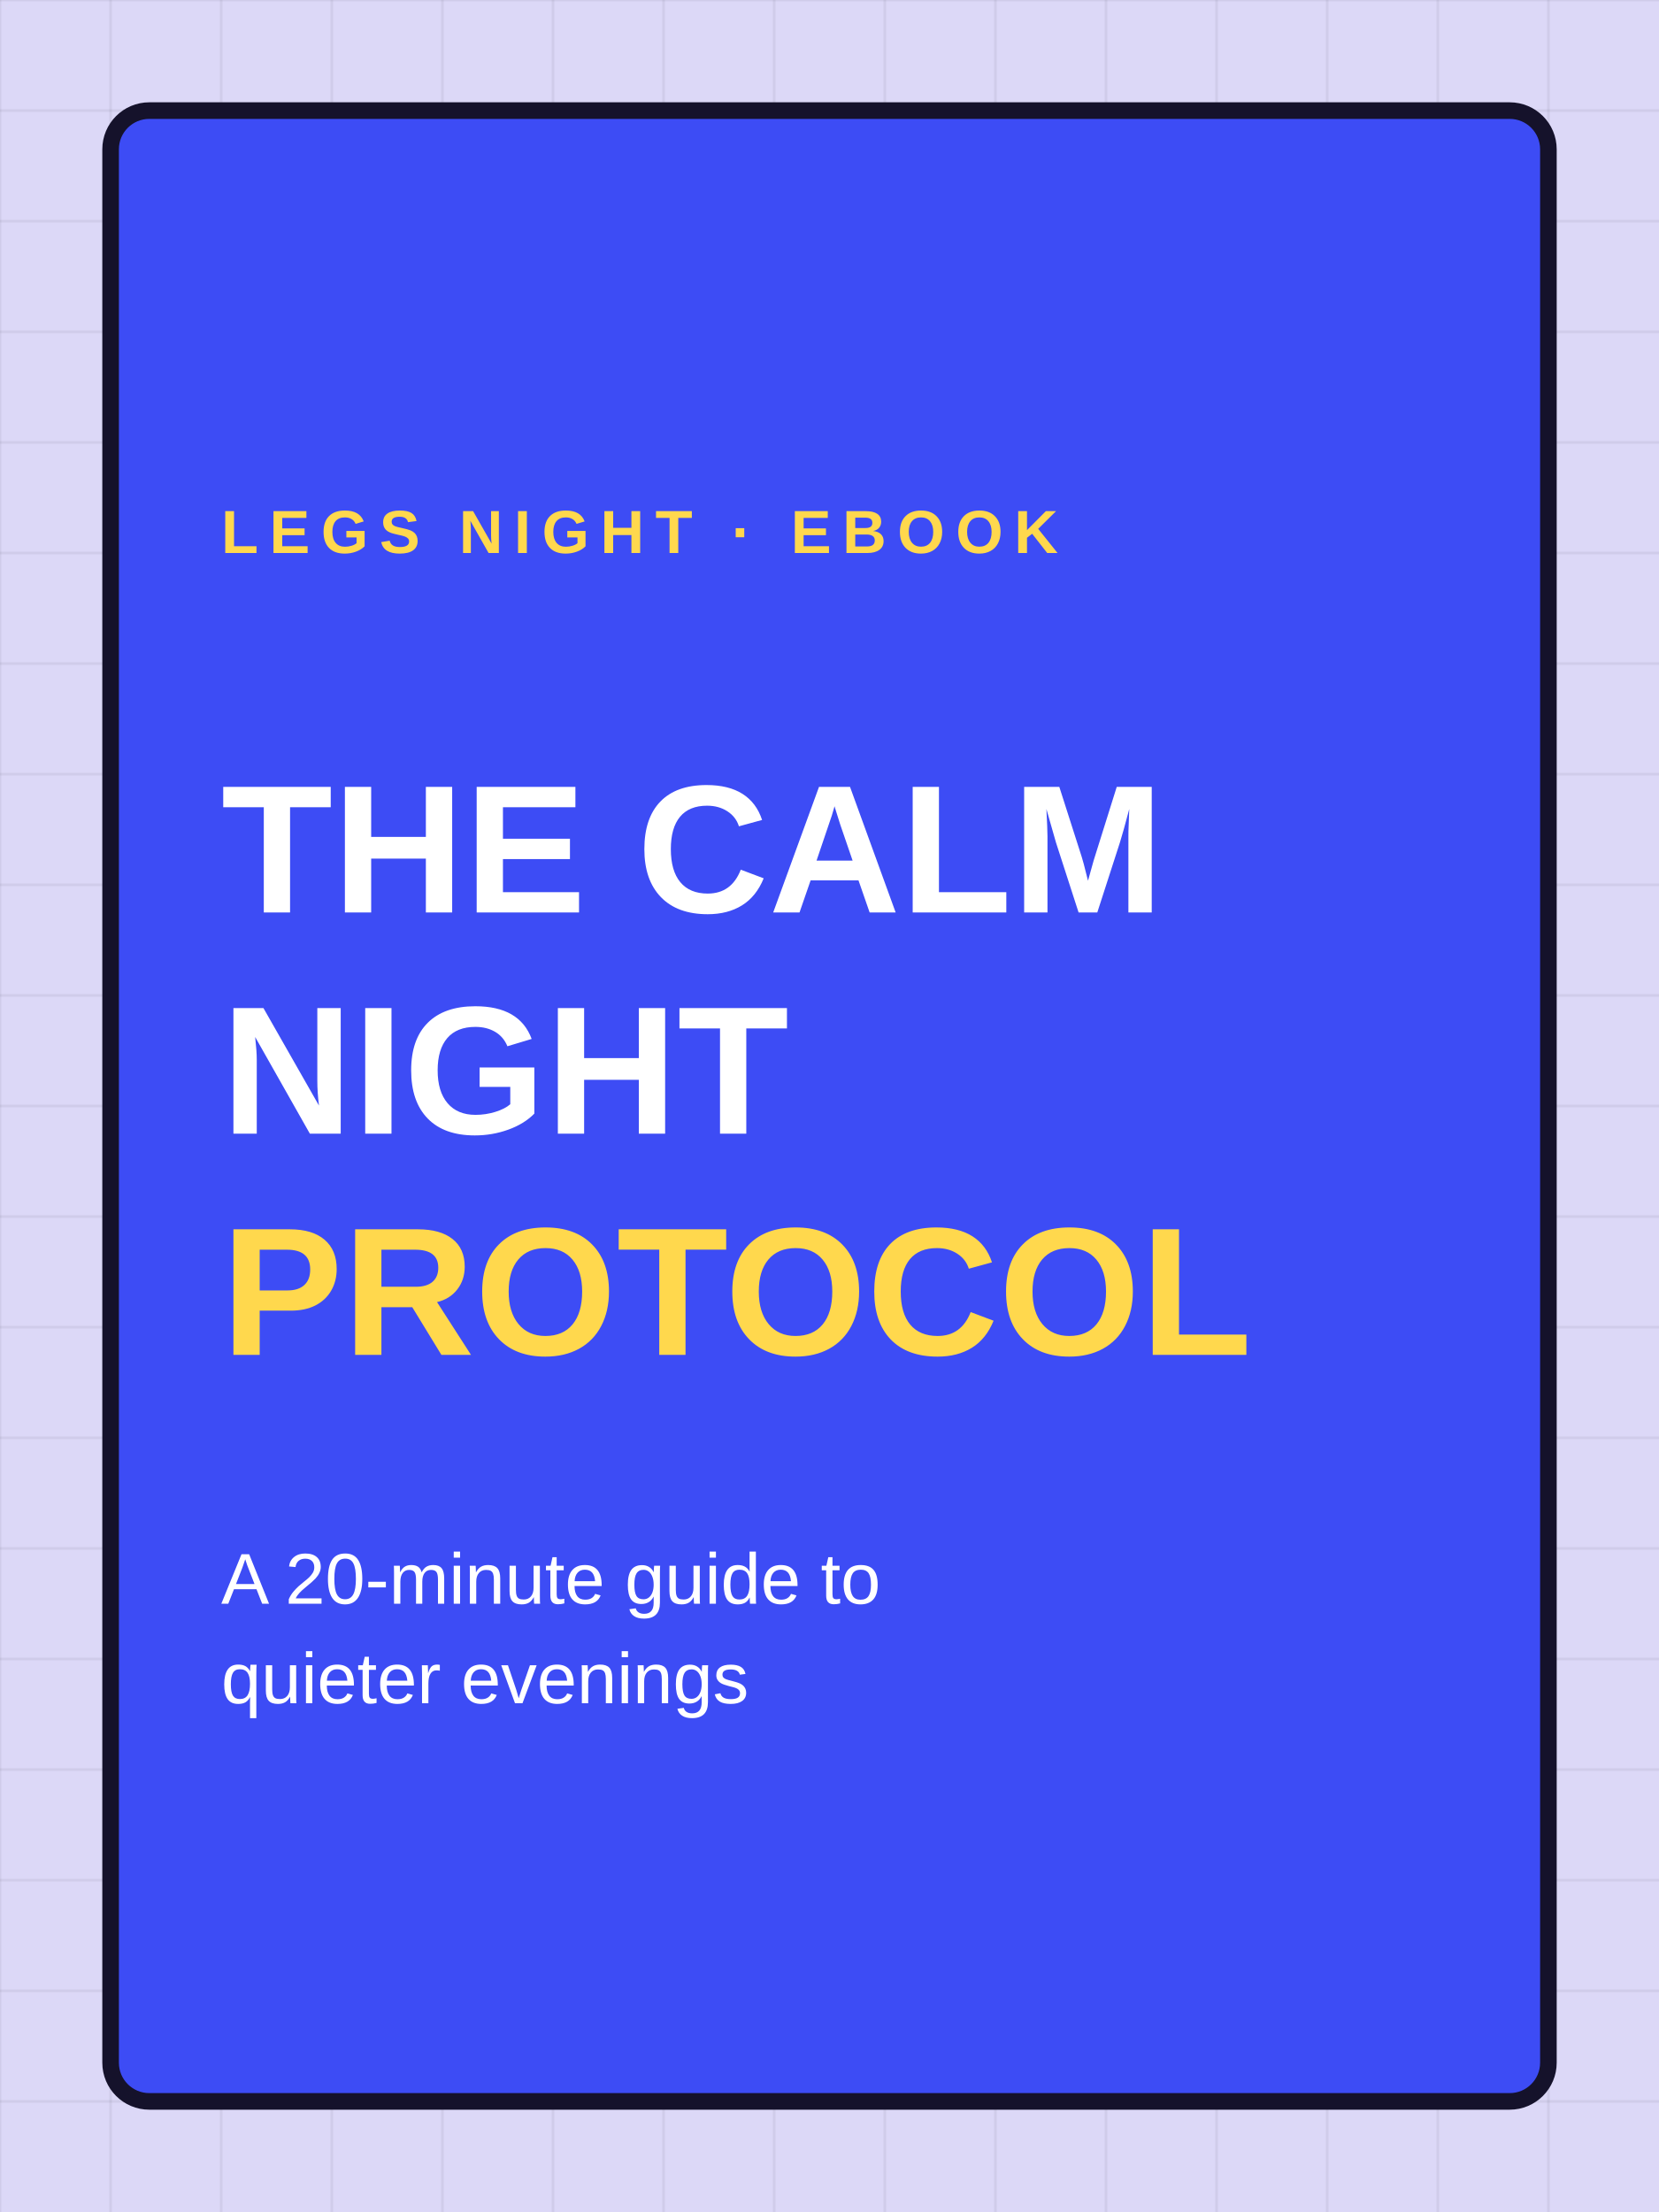
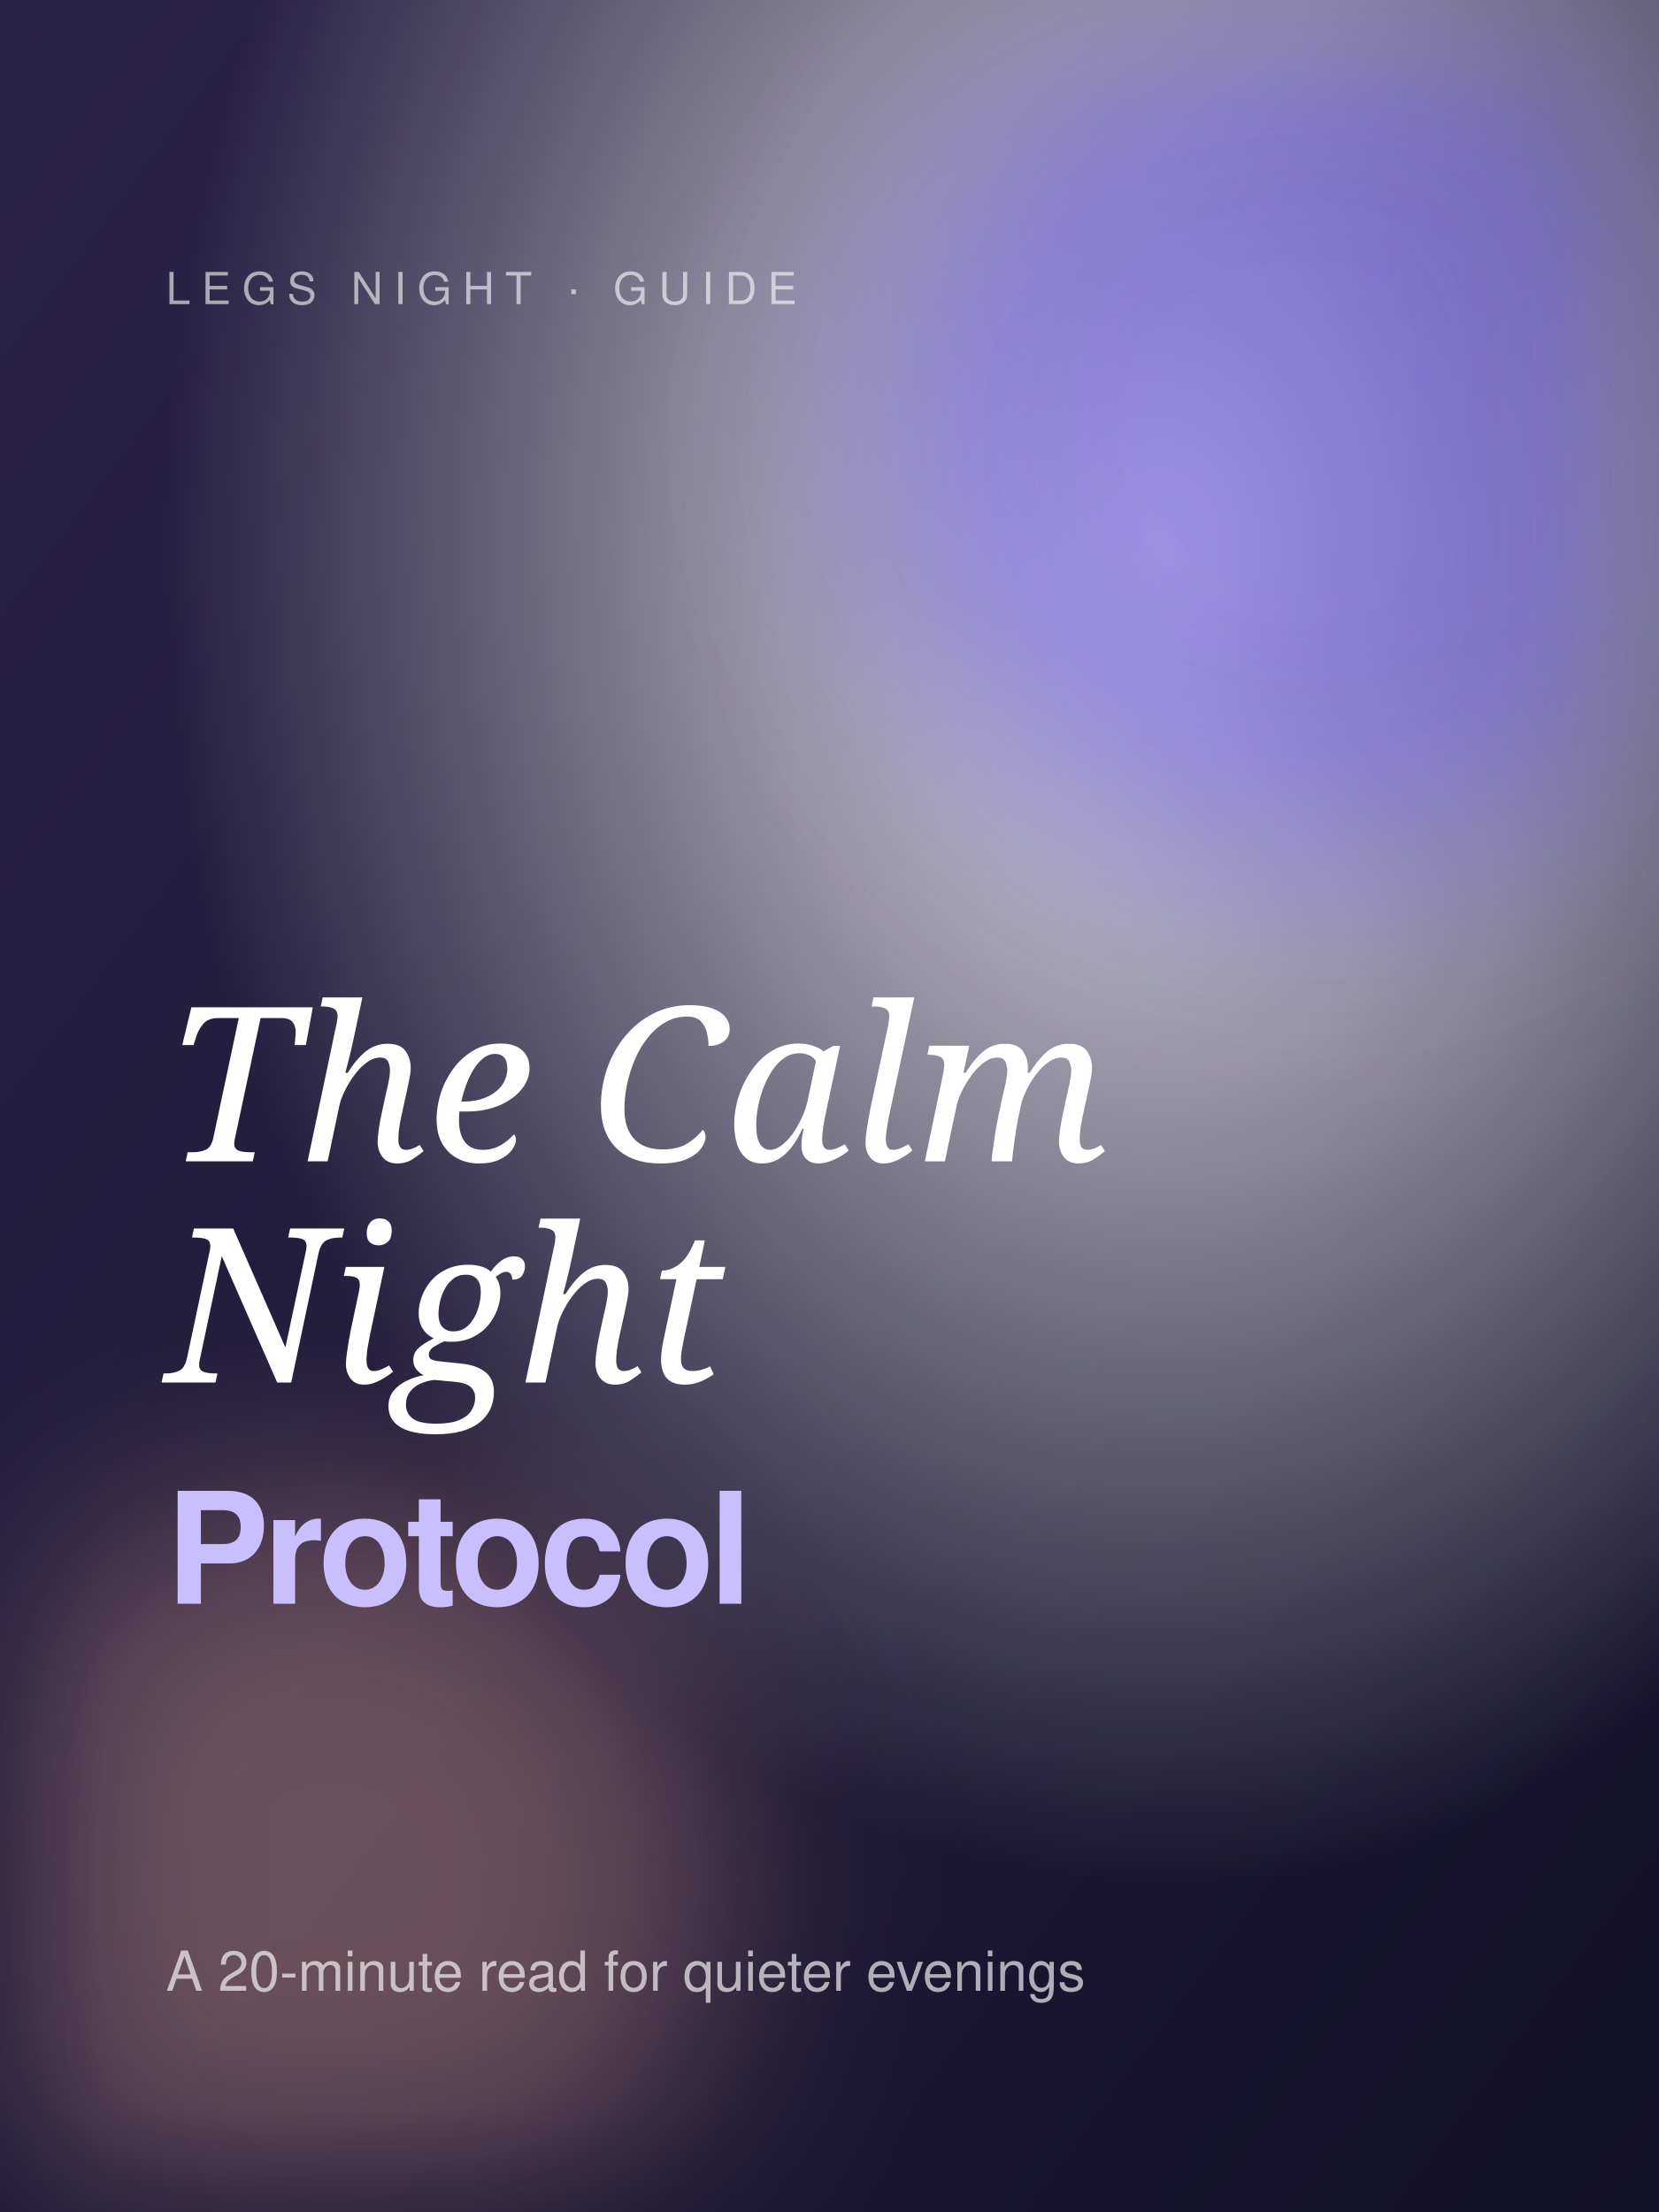
<svg xmlns="http://www.w3.org/2000/svg" viewBox="0 0 600 800" width="600" height="800">
-   <rect width="600" height="800" fill="#dcd8f7" />
-   <path d="M0 0V800" stroke="#15122b" stroke-opacity=".06" />
-   <path d="M40 0V800" stroke="#15122b" stroke-opacity=".06" />
-   <path d="M80 0V800" stroke="#15122b" stroke-opacity=".06" />
-   <path d="M120 0V800" stroke="#15122b" stroke-opacity=".06" />
-   <path d="M160 0V800" stroke="#15122b" stroke-opacity=".06" />
-   <path d="M200 0V800" stroke="#15122b" stroke-opacity=".06" />
-   <path d="M240 0V800" stroke="#15122b" stroke-opacity=".06" />
-   <path d="M280 0V800" stroke="#15122b" stroke-opacity=".06" />
-   <path d="M320 0V800" stroke="#15122b" stroke-opacity=".06" />
-   <path d="M360 0V800" stroke="#15122b" stroke-opacity=".06" />
-   <path d="M400 0V800" stroke="#15122b" stroke-opacity=".06" />
-   <path d="M440 0V800" stroke="#15122b" stroke-opacity=".06" />
-   <path d="M480 0V800" stroke="#15122b" stroke-opacity=".06" />
-   <path d="M520 0V800" stroke="#15122b" stroke-opacity=".06" />
-   <path d="M560 0V800" stroke="#15122b" stroke-opacity=".06" />
-   <path d="M0 0H600" stroke="#15122b" stroke-opacity=".06" />
-   <path d="M0 40H600" stroke="#15122b" stroke-opacity=".06" />
-   <path d="M0 80H600" stroke="#15122b" stroke-opacity=".06" />
-   <path d="M0 120H600" stroke="#15122b" stroke-opacity=".06" />
-   <path d="M0 160H600" stroke="#15122b" stroke-opacity=".06" />
-   <path d="M0 200H600" stroke="#15122b" stroke-opacity=".06" />
-   <path d="M0 240H600" stroke="#15122b" stroke-opacity=".06" />
-   <path d="M0 280H600" stroke="#15122b" stroke-opacity=".06" />
-   <path d="M0 320H600" stroke="#15122b" stroke-opacity=".06" />
-   <path d="M0 360H600" stroke="#15122b" stroke-opacity=".06" />
-   <path d="M0 400H600" stroke="#15122b" stroke-opacity=".06" />
-   <path d="M0 440H600" stroke="#15122b" stroke-opacity=".06" />
-   <path d="M0 480H600" stroke="#15122b" stroke-opacity=".06" />
-   <path d="M0 520H600" stroke="#15122b" stroke-opacity=".06" />
-   <path d="M0 560H600" stroke="#15122b" stroke-opacity=".06" />
-   <path d="M0 600H600" stroke="#15122b" stroke-opacity=".06" />
-   <path d="M0 640H600" stroke="#15122b" stroke-opacity=".06" />
-   <path d="M0 680H600" stroke="#15122b" stroke-opacity=".06" />
-   <path d="M0 720H600" stroke="#15122b" stroke-opacity=".06" />
-   <path d="M0 760H600" stroke="#15122b" stroke-opacity=".06" />
-   <rect x="40" y="40" width="520" height="720" rx="14" fill="#3d4cf5" stroke="#15122b" stroke-width="6" />
-   <text x="80" y="200" font-family="Arial" font-weight="700" font-size="22" letter-spacing="4" fill="#ffd84d">LEGS NIGHT · EBOOK</text>
-   <text x="80" y="330" font-family="Arial Black,Arial" font-weight="900" font-size="66" fill="#ffffff">THE CALM</text>
-   <text x="80" y="410" font-family="Arial Black,Arial" font-weight="900" font-size="66" fill="#ffffff">NIGHT</text>
-   <text x="80" y="490" font-family="Arial Black,Arial" font-weight="900" font-size="66" fill="#ffd84d">PROTOCOL</text>
-   <text x="80" y="580" font-family="Arial" font-size="26" fill="#ffffff">A 20-minute guide to</text>
-   <text x="80" y="616" font-family="Arial" font-size="26" fill="#ffffff">quieter evenings</text>
+   <defs>
+     <linearGradient id="bgA" x1="0" y1="0" x2="1" y2="1">
+       <stop offset="0" stop-color="#ece8fb" />
+       <stop offset="1" stop-color="#fbe9e2" />
+     </linearGradient>
+     <linearGradient id="bgB" x1="0" y1="0" x2="0" y2="1">
+       <stop offset="0" stop-color="#f3f1fa" />
+       <stop offset="1" stop-color="#e3def4" />
+     </linearGradient>
+     <linearGradient id="bgC" x1="0" y1="0" x2="1" y2="1">
+       <stop offset="0" stop-color="#2a2348" />
+       <stop offset="1" stop-color="#14112a" />
+     </linearGradient>
+     <linearGradient id="skin" x1="0" y1="0" x2="0" y2="1">
+       <stop offset="0" stop-color="#f3dccd" />
+       <stop offset="1" stop-color="#e2bea8" />
+     </linearGradient>
+     <linearGradient id="wrap" x1="0" y1="0" x2="1" y2="1">
+       <stop offset="0" stop-color="#7a6ae8" />
+       <stop offset=".55" stop-color="#5b47e0" />
+       <stop offset="1" stop-color="#3d2fae" />
+     </linearGradient>
+     <linearGradient id="wrap2" x1="0" y1="0" x2="1" y2="1">
+       <stop offset="0" stop-color="#d9d4ea" />
+       <stop offset="1" stop-color="#a9a2c4" />
+     </linearGradient>
+     <linearGradient id="strap" x1="0" y1="0" x2="1" y2="0">
+       <stop offset="0" stop-color="#2b2460" />
+       <stop offset="1" stop-color="#1b1640" />
+     </linearGradient>
+     <radialGradient id="glow" cx=".7" cy=".25" r=".6">
+       <stop offset="0" stop-color="#ffffff" stop-opacity=".9" />
+       <stop offset="1" stop-color="#ffffff" stop-opacity="0" />
+     </radialGradient>
+     <filter id="soft" x="-50%" y="-50%" width="200%" height="200%">
+       <feGaussianBlur stdDeviation="18" />
+     </filter>
+     <filter id="softer" x="-50%" y="-50%" width="200%" height="200%">
+       <feGaussianBlur stdDeviation="40" />
+     </filter>
+   </defs>
+   <rect width="600" height="800" fill="url(#bgC)" />
+   <rect width="600" height="800" fill="url(#glow)" />
+   <circle cx="470" cy="160" r="160" fill="#5b47e0" opacity=".55" filter="url(#softer)" />
+   <circle cx="120" cy="680" r="140" fill="#f4b49c" opacity=".35" filter="url(#softer)" />
+   <text x="60" y="110" font-family="Helvetica,Arial,sans-serif" font-size="16" letter-spacing="4" fill="#fff" fill-opacity=".6">LEGS NIGHT · GUIDE</text>
+   <text x="60" y="420" font-family="Georgia,serif" font-style="italic" font-size="78" fill="#fff">The Calm</text>
+   <text x="60" y="500" font-family="Georgia,serif" font-style="italic" font-size="78" fill="#fff">Night</text>
+   <text x="60" y="580" font-family="Helvetica,Arial,sans-serif" font-weight="700" font-size="56" letter-spacing="-2" fill="#c9bfff">Protocol</text>
+   <text x="60" y="720" font-family="Helvetica,Arial,sans-serif" font-size="20" fill="#fff" fill-opacity=".65">A 20-minute read for quieter evenings</text>
</svg>
